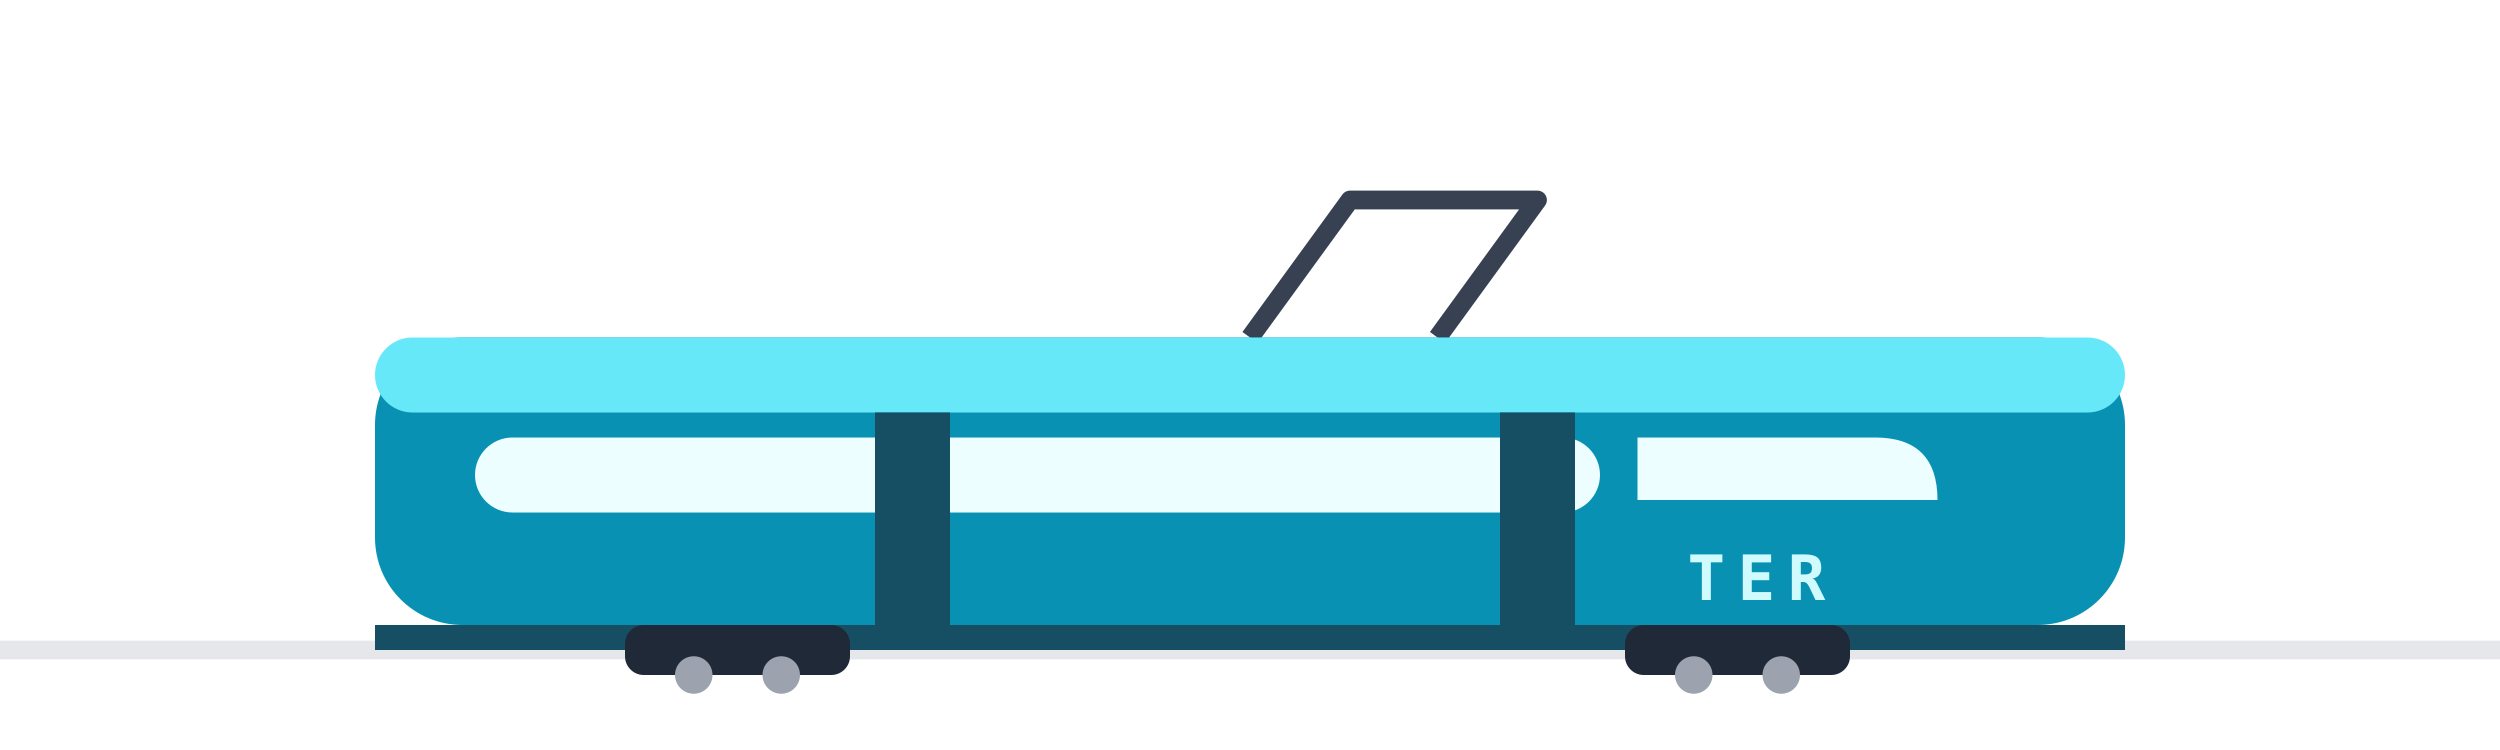
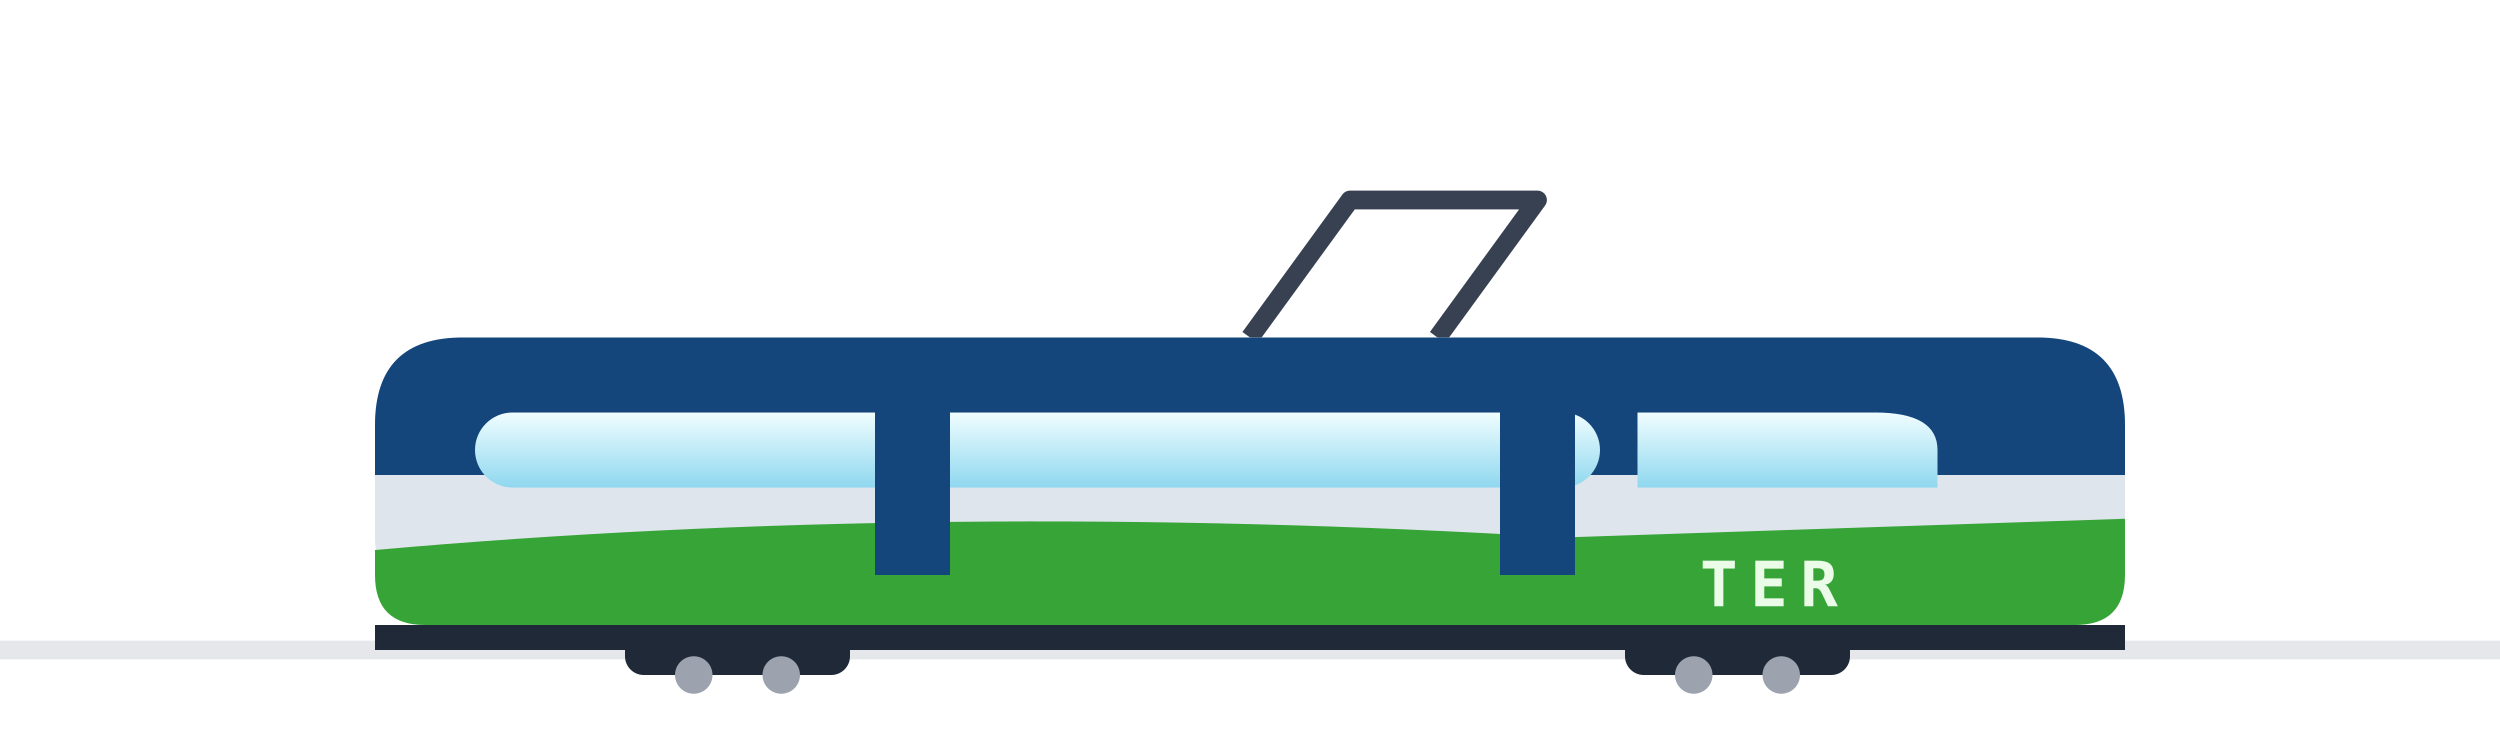
- <svg xmlns="http://www.w3.org/2000/svg" viewBox="0 0 400 120" role="img" aria-label="TER regional">
+ <svg xmlns="http://www.w3.org/2000/svg" viewBox="0 0 400 120" role="img" aria-label="TER Regiolis">
+   <defs>
+     <linearGradient id="tew" x1="0" y1="0" x2="0" y2="1">
+       <stop offset="0" stop-color="#f0fdff" />
+       <stop offset="1" stop-color="#8fd8ef" />
+     </linearGradient>
+   </defs>
  <line x1="0" y1="104" x2="400" y2="104" stroke="#e5e7eb" stroke-width="3" />
  <polyline points="200,54 216,32 246,32 230,54" fill="none" stroke="#374151" stroke-width="3" stroke-linejoin="round" />
-   <rect x="60" y="54" width="280" height="46" rx="14" fill="#0891b2" />
-   <rect x="60" y="54" width="280" height="12" rx="6" fill="#67e8f9" />
-   <rect x="76" y="70" width="180" height="12" rx="6" fill="#ecfeff" />
-   <path d="M262,70 L300,70 Q310,70 310,80 L262,80 Z" fill="#ecfeff" />
-   <rect x="140" y="66" width="12" height="34" fill="#164e63" />
-   <rect x="240" y="66" width="12" height="34" fill="#164e63" />
-   <text x="270" y="96" font-family="monospace" font-size="10" font-weight="bold" fill="#cffafe" letter-spacing="2">TER</text>
-   <rect x="60" y="100" width="280" height="4" fill="#164e63" />
+   <rect x="60" y="54" width="280" height="46" rx="14" fill="#dfe5ec" />
+   <path d="M60,68 Q60,54 74,54 L326,54 Q340,54 340,68 L340,76 L60,76 Z" fill="#14467c" />
+   <rect x="76" y="66" width="180" height="12" rx="6" fill="url(#tew)" />
+   <path d="M262,66 L300,66 Q310,66 310,72 L310,78 L262,78 Z" fill="url(#tew)" />
+   <path d="M60,88 Q150,80 250,86 L340,83 L340,92 Q340,100 332,100 L68,100 Q60,100 60,92 Z" fill="#37a437" />
+   <rect x="140" y="62" width="12" height="30" fill="#14467c" />
+   <rect x="240" y="62" width="12" height="30" fill="#14467c" />
+   <text x="272" y="97" font-family="monospace" font-size="10" font-weight="bold" fill="#eafbe7" letter-spacing="2">TER</text>
+   <rect x="60" y="100" width="280" height="4" fill="#1f2937" />
  <g fill="#1f2937">
    <rect x="100" y="100" width="36" height="8" rx="3" />
    <rect x="260" y="100" width="36" height="8" rx="3" />
  </g>
  <g fill="#9ca3af">
    <circle cx="111" cy="108" r="3" />
    <circle cx="125" cy="108" r="3" />
    <circle cx="271" cy="108" r="3" />
    <circle cx="285" cy="108" r="3" />
  </g>
</svg>
